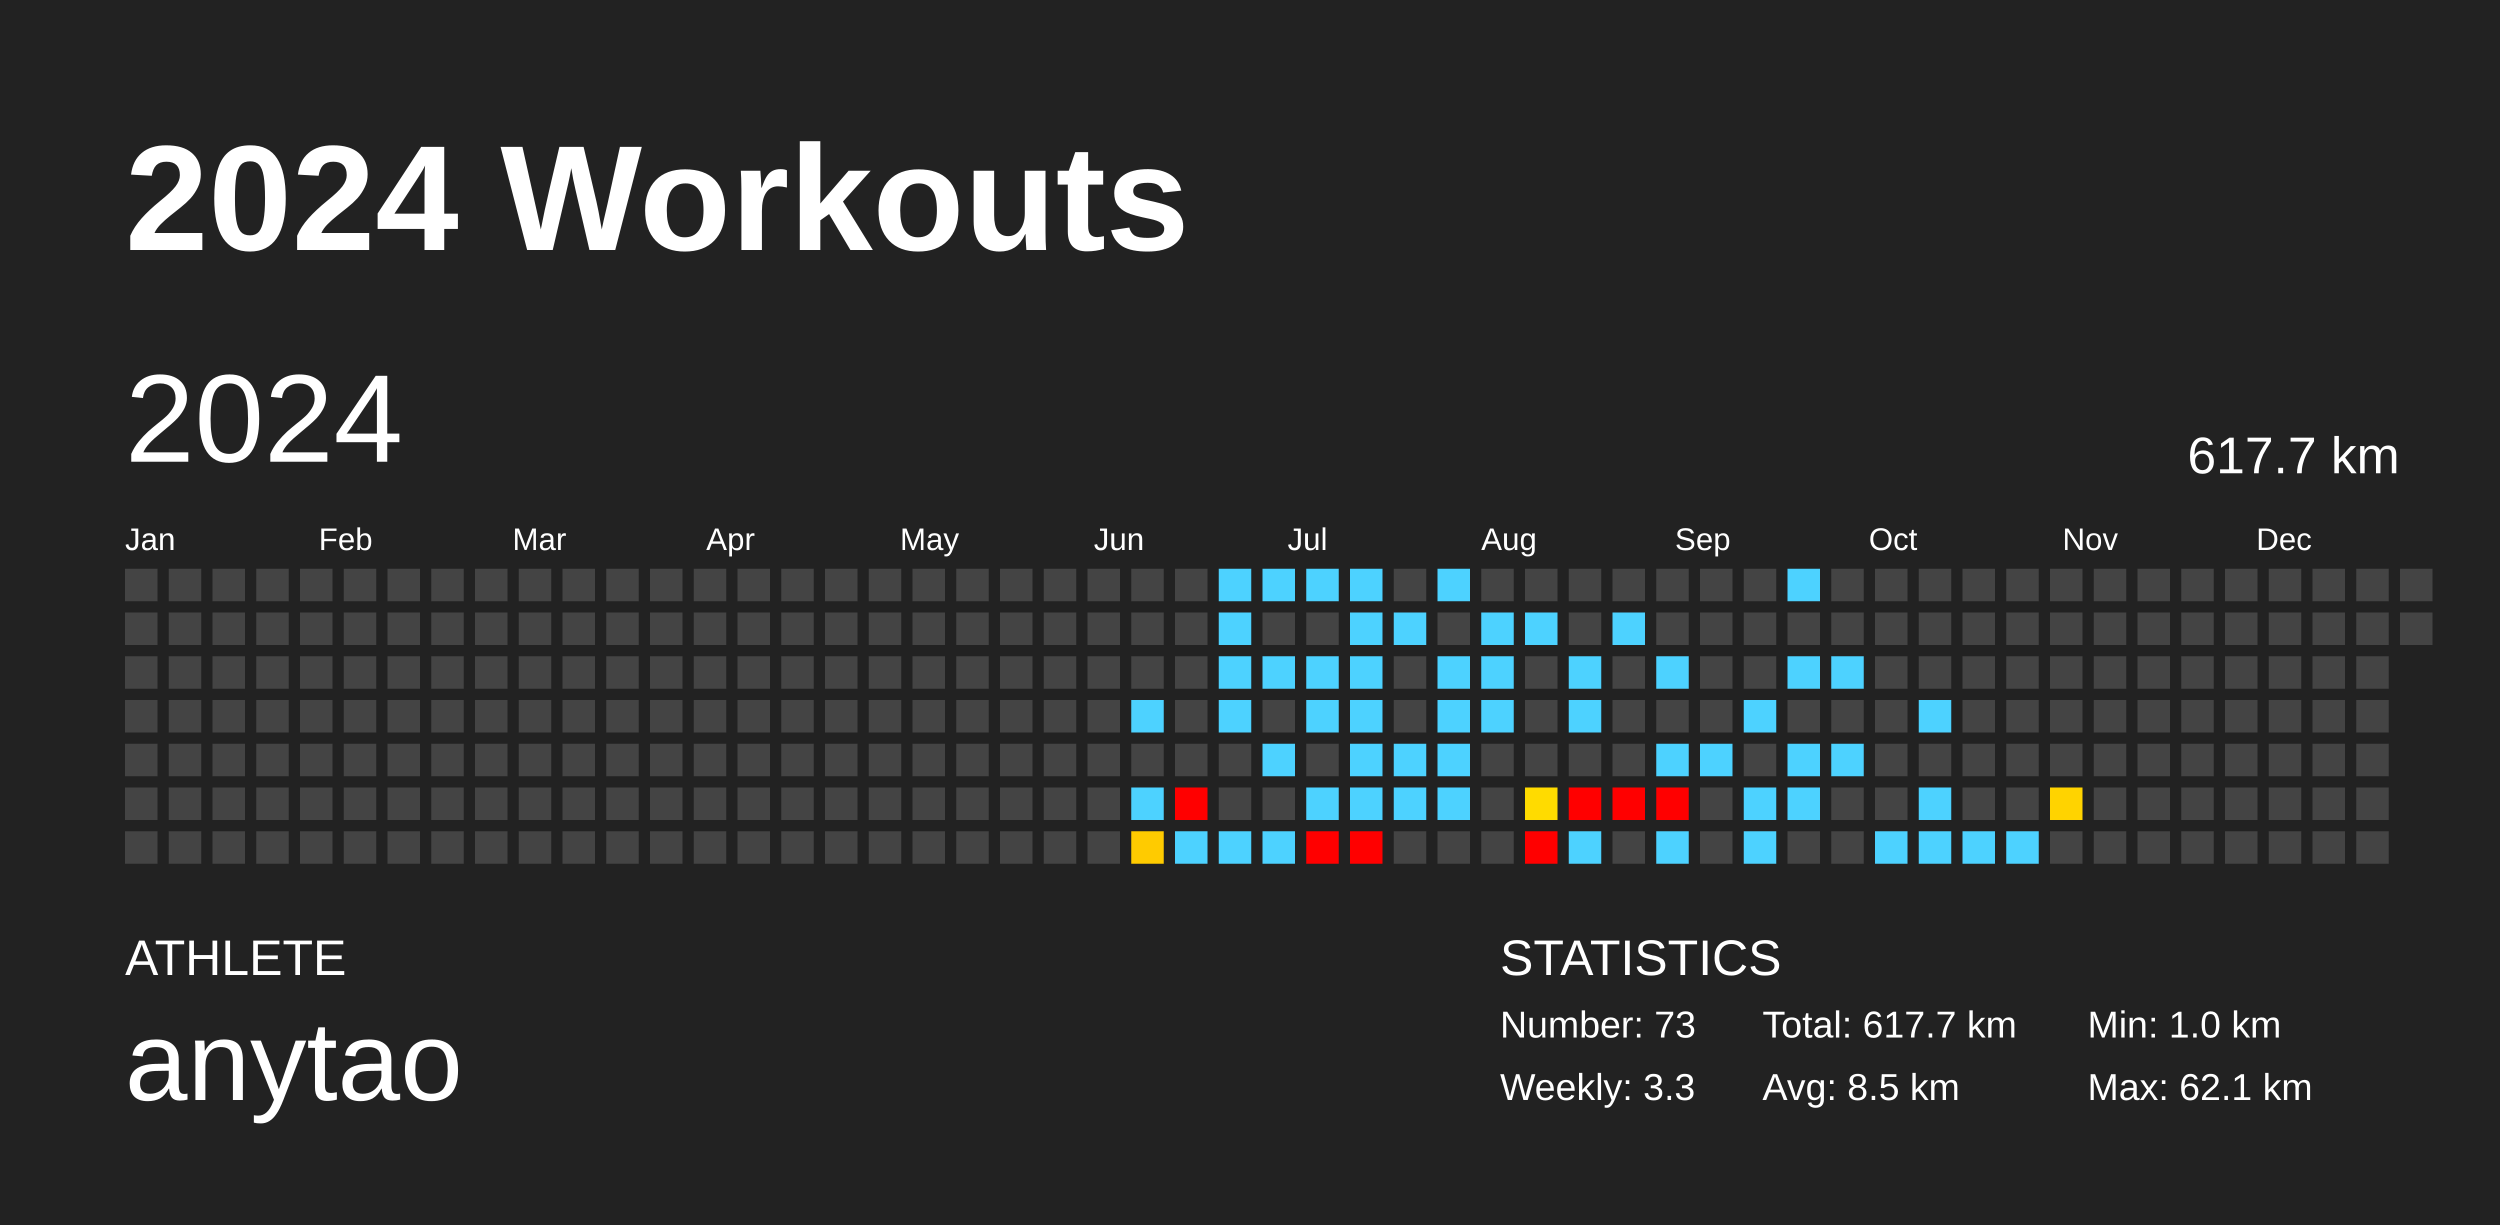
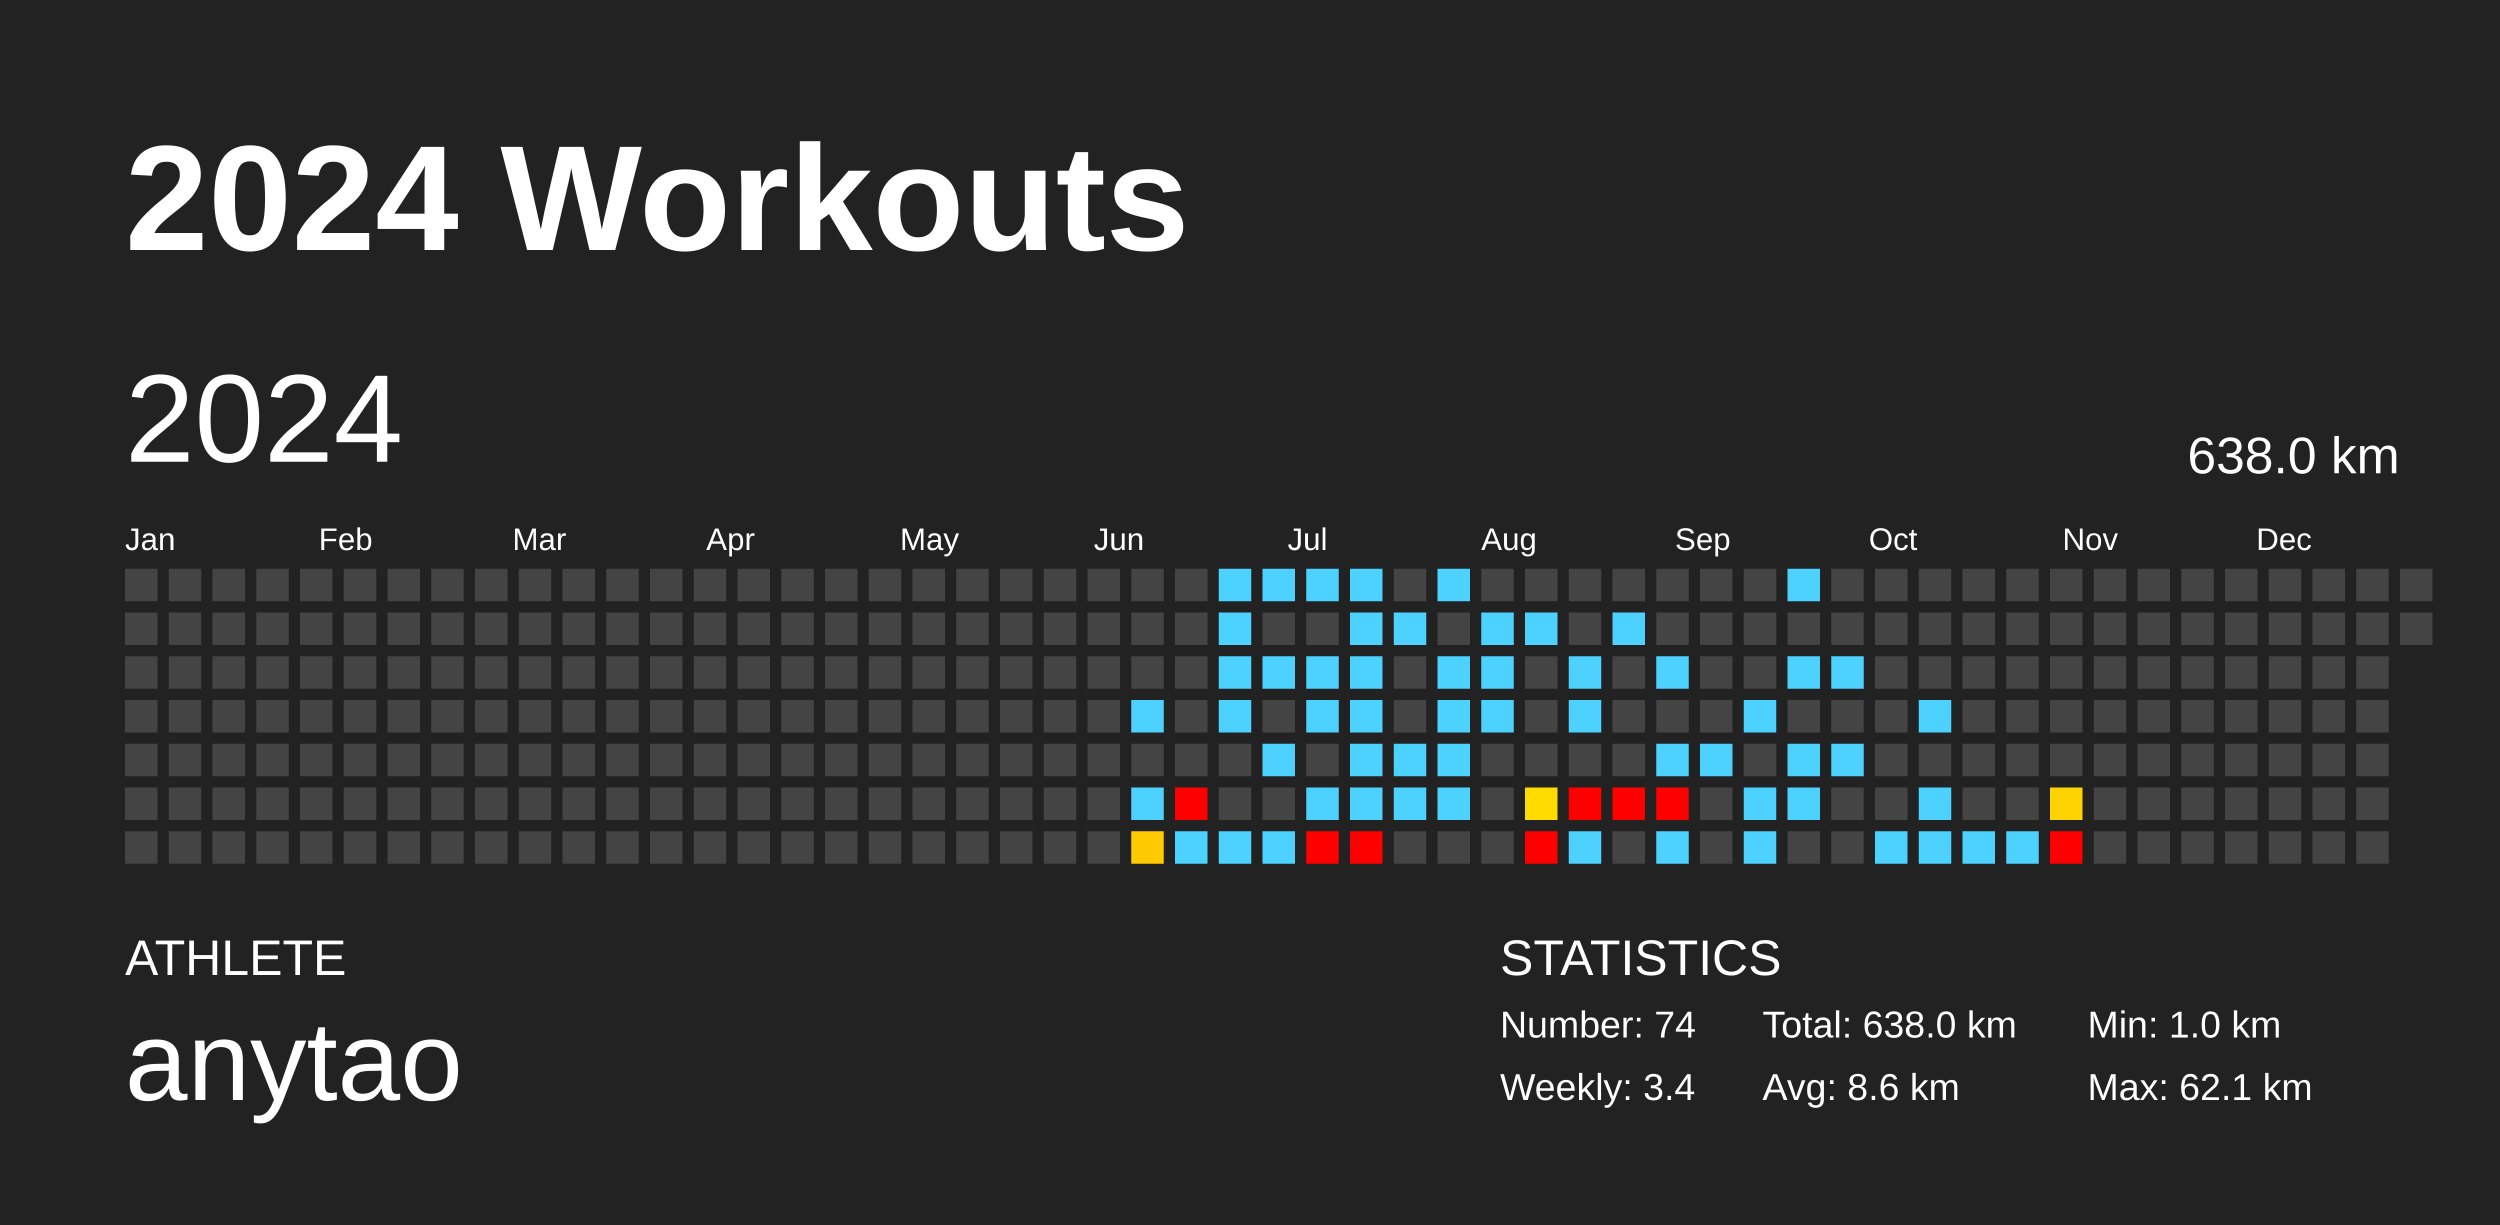
<svg xmlns="http://www.w3.org/2000/svg" baseProfile="full" height="98mm" version="1.1" viewBox="0,0,200,98" width="200mm">
  <defs />
  <rect fill="#222222" height="98" width="200" x="0" y="0" />
  <text fill="#FFFFFF" style="font-size:12px; font-family:Arial; font-weight:bold;" x="10" y="20">2024 Workouts</text>
  <text fill="#FFFFFF" style="font-size:4px; font-family:Arial" x="10" y="78">ATHLETE</text>
  <text fill="#FFFFFF" style="font-size:9px; font-family:Arial" x="10" y="88">anytao</text>
  <text fill="#FFFFFF" style="font-size:4px; font-family:Arial" x="120" y="78">STATISTICS</text>
-   <text fill="#FFFFFF" style="font-size:3px; font-family:Arial" x="120" y="83">Number: 73</text>
-   <text fill="#FFFFFF" style="font-size:3px; font-family:Arial" x="120" y="88">Weekly: 3.3</text>
-   <text fill="#FFFFFF" style="font-size:3px; font-family:Arial" x="141" y="83">Total: 617.7 km</text>
-   <text fill="#FFFFFF" style="font-size:3px; font-family:Arial" x="141" y="88">Avg: 8.5 km</text>
+   <text fill="#FFFFFF" style="font-size:3px; font-family:Arial" x="120" y="83">Number: 74</text>
+   <text fill="#FFFFFF" style="font-size:3px; font-family:Arial" x="120" y="88">Weekly: 3.4</text>
+   <text fill="#FFFFFF" style="font-size:3px; font-family:Arial" x="141" y="83">Total: 638.0 km</text>
+   <text fill="#FFFFFF" style="font-size:3px; font-family:Arial" x="141" y="88">Avg: 8.6 km</text>
  <text fill="#FFFFFF" style="font-size:3px; font-family:Arial" x="167" y="83">Min: 1.0 km</text>
  <text fill="#FFFFFF" style="font-size:3px; font-family:Arial" x="167" y="88">Max: 62.1 km</text>
  <text dominant-baseline="hanging" fill="#FFFFFF" style="font-size:10.0px; font-family:Arial;" x="10" y="30">2024</text>
-   <text dominant-baseline="hanging" fill="#FFFFFF" style="font-size:4.125px; font-family:Arial;" x="175" y="35">617.7 km</text>
+   <text dominant-baseline="hanging" fill="#FFFFFF" style="font-size:4.125px; font-family:Arial;" x="175" y="35">638.0 km</text>
  <text fill="#FFFFFF" style="font-size:2.5px; font-family:Arial" x="10.0" y="44">Jan</text>
  <text fill="#FFFFFF" style="font-size:2.5px; font-family:Arial" x="25.5" y="44">Feb</text>
  <text fill="#FFFFFF" style="font-size:2.5px; font-family:Arial" x="41.0" y="44">Mar</text>
  <text fill="#FFFFFF" style="font-size:2.5px; font-family:Arial" x="56.5" y="44">Apr</text>
  <text fill="#FFFFFF" style="font-size:2.5px; font-family:Arial" x="72.0" y="44">May</text>
  <text fill="#FFFFFF" style="font-size:2.5px; font-family:Arial" x="87.5" y="44">Jun</text>
  <text fill="#FFFFFF" style="font-size:2.5px; font-family:Arial" x="103.0" y="44">Jul</text>
  <text fill="#FFFFFF" style="font-size:2.5px; font-family:Arial" x="118.5" y="44">Aug</text>
  <text fill="#FFFFFF" style="font-size:2.5px; font-family:Arial" x="134.0" y="44">Sep</text>
  <text fill="#FFFFFF" style="font-size:2.5px; font-family:Arial" x="149.5" y="44">Oct</text>
  <text fill="#FFFFFF" style="font-size:2.5px; font-family:Arial" x="165.0" y="44">Nov</text>
  <text fill="#FFFFFF" style="font-size:2.5px; font-family:Arial" x="180.5" y="44">Dec</text>
  <rect fill="#444444" height="2.6" width="2.6" x="10.0" y="45.5" />
  <rect fill="#444444" height="2.6" width="2.6" x="10.0" y="49.0" />
  <rect fill="#444444" height="2.6" width="2.6" x="10.0" y="52.5" />
  <rect fill="#444444" height="2.6" width="2.6" x="10.0" y="56.0" />
  <rect fill="#444444" height="2.6" width="2.6" x="10.0" y="59.5" />
  <rect fill="#444444" height="2.6" width="2.6" x="10.0" y="63.0" />
  <rect fill="#444444" height="2.6" width="2.6" x="10.0" y="66.5" />
  <rect fill="#444444" height="2.6" width="2.6" x="13.5" y="45.5" />
  <rect fill="#444444" height="2.6" width="2.6" x="13.5" y="49.0" />
  <rect fill="#444444" height="2.6" width="2.6" x="13.5" y="52.5" />
  <rect fill="#444444" height="2.6" width="2.6" x="13.5" y="56.0" />
  <rect fill="#444444" height="2.6" width="2.6" x="13.5" y="59.5" />
  <rect fill="#444444" height="2.6" width="2.6" x="13.5" y="63.0" />
  <rect fill="#444444" height="2.6" width="2.6" x="13.5" y="66.5" />
  <rect fill="#444444" height="2.6" width="2.6" x="17.0" y="45.5" />
  <rect fill="#444444" height="2.6" width="2.6" x="17.0" y="49.0" />
  <rect fill="#444444" height="2.6" width="2.6" x="17.0" y="52.5" />
  <rect fill="#444444" height="2.6" width="2.6" x="17.0" y="56.0" />
  <rect fill="#444444" height="2.6" width="2.6" x="17.0" y="59.5" />
  <rect fill="#444444" height="2.6" width="2.6" x="17.0" y="63.0" />
  <rect fill="#444444" height="2.6" width="2.6" x="17.0" y="66.5" />
  <rect fill="#444444" height="2.6" width="2.6" x="20.5" y="45.5" />
  <rect fill="#444444" height="2.6" width="2.6" x="20.5" y="49.0" />
  <rect fill="#444444" height="2.6" width="2.6" x="20.5" y="52.5" />
  <rect fill="#444444" height="2.6" width="2.6" x="20.5" y="56.0" />
  <rect fill="#444444" height="2.6" width="2.6" x="20.5" y="59.5" />
  <rect fill="#444444" height="2.6" width="2.6" x="20.5" y="63.0" />
  <rect fill="#444444" height="2.6" width="2.6" x="20.5" y="66.5" />
  <rect fill="#444444" height="2.6" width="2.6" x="24.0" y="45.5" />
  <rect fill="#444444" height="2.6" width="2.6" x="24.0" y="49.0" />
  <rect fill="#444444" height="2.6" width="2.6" x="24.0" y="52.5" />
  <rect fill="#444444" height="2.6" width="2.6" x="24.0" y="56.0" />
  <rect fill="#444444" height="2.6" width="2.6" x="24.0" y="59.5" />
  <rect fill="#444444" height="2.6" width="2.6" x="24.0" y="63.0" />
  <rect fill="#444444" height="2.6" width="2.6" x="24.0" y="66.5" />
  <rect fill="#444444" height="2.6" width="2.6" x="27.5" y="45.5" />
  <rect fill="#444444" height="2.6" width="2.6" x="27.5" y="49.0" />
  <rect fill="#444444" height="2.6" width="2.6" x="27.5" y="52.5" />
  <rect fill="#444444" height="2.6" width="2.6" x="27.5" y="56.0" />
  <rect fill="#444444" height="2.6" width="2.6" x="27.5" y="59.5" />
  <rect fill="#444444" height="2.6" width="2.6" x="27.5" y="63.0" />
  <rect fill="#444444" height="2.6" width="2.6" x="27.5" y="66.5" />
  <rect fill="#444444" height="2.6" width="2.6" x="31.0" y="45.5" />
  <rect fill="#444444" height="2.6" width="2.6" x="31.0" y="49.0" />
  <rect fill="#444444" height="2.6" width="2.6" x="31.0" y="52.5" />
  <rect fill="#444444" height="2.6" width="2.6" x="31.0" y="56.0" />
  <rect fill="#444444" height="2.6" width="2.6" x="31.0" y="59.5" />
  <rect fill="#444444" height="2.6" width="2.6" x="31.0" y="63.0" />
  <rect fill="#444444" height="2.6" width="2.6" x="31.0" y="66.5" />
  <rect fill="#444444" height="2.6" width="2.6" x="34.5" y="45.5" />
  <rect fill="#444444" height="2.6" width="2.6" x="34.5" y="49.0" />
  <rect fill="#444444" height="2.6" width="2.6" x="34.5" y="52.5" />
  <rect fill="#444444" height="2.6" width="2.6" x="34.5" y="56.0" />
  <rect fill="#444444" height="2.6" width="2.6" x="34.5" y="59.5" />
  <rect fill="#444444" height="2.6" width="2.6" x="34.5" y="63.0" />
  <rect fill="#444444" height="2.6" width="2.6" x="34.5" y="66.5" />
  <rect fill="#444444" height="2.6" width="2.6" x="38.0" y="45.5" />
  <rect fill="#444444" height="2.6" width="2.6" x="38.0" y="49.0" />
  <rect fill="#444444" height="2.6" width="2.6" x="38.0" y="52.5" />
  <rect fill="#444444" height="2.6" width="2.6" x="38.0" y="56.0" />
  <rect fill="#444444" height="2.6" width="2.6" x="38.0" y="59.5" />
  <rect fill="#444444" height="2.6" width="2.6" x="38.0" y="63.0" />
  <rect fill="#444444" height="2.6" width="2.6" x="38.0" y="66.5" />
  <rect fill="#444444" height="2.6" width="2.6" x="41.5" y="45.5" />
  <rect fill="#444444" height="2.6" width="2.6" x="41.5" y="49.0" />
  <rect fill="#444444" height="2.6" width="2.6" x="41.5" y="52.5" />
  <rect fill="#444444" height="2.6" width="2.6" x="41.5" y="56.0" />
  <rect fill="#444444" height="2.6" width="2.6" x="41.5" y="59.5" />
  <rect fill="#444444" height="2.6" width="2.6" x="41.5" y="63.0" />
  <rect fill="#444444" height="2.6" width="2.6" x="41.5" y="66.5" />
  <rect fill="#444444" height="2.6" width="2.6" x="45.0" y="45.5" />
  <rect fill="#444444" height="2.6" width="2.6" x="45.0" y="49.0" />
  <rect fill="#444444" height="2.6" width="2.6" x="45.0" y="52.5" />
  <rect fill="#444444" height="2.6" width="2.6" x="45.0" y="56.0" />
  <rect fill="#444444" height="2.6" width="2.6" x="45.0" y="59.5" />
  <rect fill="#444444" height="2.6" width="2.6" x="45.0" y="63.0" />
  <rect fill="#444444" height="2.6" width="2.6" x="45.0" y="66.5" />
  <rect fill="#444444" height="2.6" width="2.6" x="48.5" y="45.5" />
  <rect fill="#444444" height="2.6" width="2.6" x="48.5" y="49.0" />
  <rect fill="#444444" height="2.6" width="2.6" x="48.5" y="52.5" />
  <rect fill="#444444" height="2.6" width="2.6" x="48.5" y="56.0" />
  <rect fill="#444444" height="2.6" width="2.6" x="48.5" y="59.5" />
  <rect fill="#444444" height="2.6" width="2.6" x="48.5" y="63.0" />
  <rect fill="#444444" height="2.6" width="2.6" x="48.5" y="66.5" />
  <rect fill="#444444" height="2.6" width="2.6" x="52.0" y="45.5" />
  <rect fill="#444444" height="2.6" width="2.6" x="52.0" y="49.0" />
  <rect fill="#444444" height="2.6" width="2.6" x="52.0" y="52.5" />
  <rect fill="#444444" height="2.6" width="2.6" x="52.0" y="56.0" />
  <rect fill="#444444" height="2.6" width="2.6" x="52.0" y="59.5" />
  <rect fill="#444444" height="2.6" width="2.6" x="52.0" y="63.0" />
  <rect fill="#444444" height="2.6" width="2.6" x="52.0" y="66.5" />
  <rect fill="#444444" height="2.6" width="2.6" x="55.5" y="45.5" />
  <rect fill="#444444" height="2.6" width="2.6" x="55.5" y="49.0" />
  <rect fill="#444444" height="2.6" width="2.6" x="55.5" y="52.5" />
  <rect fill="#444444" height="2.6" width="2.6" x="55.5" y="56.0" />
  <rect fill="#444444" height="2.6" width="2.6" x="55.5" y="59.5" />
  <rect fill="#444444" height="2.6" width="2.6" x="55.5" y="63.0" />
  <rect fill="#444444" height="2.6" width="2.6" x="55.5" y="66.5" />
  <rect fill="#444444" height="2.6" width="2.6" x="59.0" y="45.5" />
  <rect fill="#444444" height="2.6" width="2.6" x="59.0" y="49.0" />
  <rect fill="#444444" height="2.6" width="2.6" x="59.0" y="52.5" />
  <rect fill="#444444" height="2.6" width="2.6" x="59.0" y="56.0" />
  <rect fill="#444444" height="2.6" width="2.6" x="59.0" y="59.5" />
  <rect fill="#444444" height="2.6" width="2.6" x="59.0" y="63.0" />
  <rect fill="#444444" height="2.6" width="2.6" x="59.0" y="66.5" />
  <rect fill="#444444" height="2.6" width="2.6" x="62.5" y="45.5" />
  <rect fill="#444444" height="2.6" width="2.6" x="62.5" y="49.0" />
  <rect fill="#444444" height="2.6" width="2.6" x="62.5" y="52.5" />
  <rect fill="#444444" height="2.6" width="2.6" x="62.5" y="56.0" />
  <rect fill="#444444" height="2.6" width="2.6" x="62.5" y="59.5" />
  <rect fill="#444444" height="2.6" width="2.6" x="62.5" y="63.0" />
  <rect fill="#444444" height="2.6" width="2.6" x="62.5" y="66.5" />
  <rect fill="#444444" height="2.6" width="2.6" x="66.0" y="45.5" />
  <rect fill="#444444" height="2.6" width="2.6" x="66.0" y="49.0" />
  <rect fill="#444444" height="2.6" width="2.6" x="66.0" y="52.5" />
  <rect fill="#444444" height="2.6" width="2.6" x="66.0" y="56.0" />
  <rect fill="#444444" height="2.6" width="2.6" x="66.0" y="59.5" />
  <rect fill="#444444" height="2.6" width="2.6" x="66.0" y="63.0" />
  <rect fill="#444444" height="2.6" width="2.6" x="66.0" y="66.5" />
  <rect fill="#444444" height="2.6" width="2.6" x="69.5" y="45.5" />
  <rect fill="#444444" height="2.6" width="2.6" x="69.5" y="49.0" />
  <rect fill="#444444" height="2.6" width="2.6" x="69.5" y="52.5" />
  <rect fill="#444444" height="2.6" width="2.6" x="69.5" y="56.0" />
  <rect fill="#444444" height="2.6" width="2.6" x="69.5" y="59.5" />
  <rect fill="#444444" height="2.6" width="2.6" x="69.5" y="63.0" />
  <rect fill="#444444" height="2.6" width="2.6" x="69.5" y="66.5" />
  <rect fill="#444444" height="2.6" width="2.6" x="73.0" y="45.5" />
  <rect fill="#444444" height="2.6" width="2.6" x="73.0" y="49.0" />
  <rect fill="#444444" height="2.6" width="2.6" x="73.0" y="52.5" />
  <rect fill="#444444" height="2.6" width="2.6" x="73.0" y="56.0" />
  <rect fill="#444444" height="2.6" width="2.6" x="73.0" y="59.5" />
  <rect fill="#444444" height="2.6" width="2.6" x="73.0" y="63.0" />
  <rect fill="#444444" height="2.6" width="2.6" x="73.0" y="66.5" />
  <rect fill="#444444" height="2.6" width="2.6" x="76.5" y="45.5" />
  <rect fill="#444444" height="2.6" width="2.6" x="76.5" y="49.0" />
  <rect fill="#444444" height="2.6" width="2.6" x="76.5" y="52.5" />
  <rect fill="#444444" height="2.6" width="2.6" x="76.5" y="56.0" />
  <rect fill="#444444" height="2.6" width="2.6" x="76.5" y="59.5" />
  <rect fill="#444444" height="2.6" width="2.6" x="76.5" y="63.0" />
  <rect fill="#444444" height="2.6" width="2.6" x="76.5" y="66.5" />
  <rect fill="#444444" height="2.6" width="2.6" x="80.0" y="45.5" />
  <rect fill="#444444" height="2.6" width="2.6" x="80.0" y="49.0" />
  <rect fill="#444444" height="2.6" width="2.6" x="80.0" y="52.5" />
  <rect fill="#444444" height="2.6" width="2.6" x="80.0" y="56.0" />
  <rect fill="#444444" height="2.6" width="2.6" x="80.0" y="59.5" />
  <rect fill="#444444" height="2.6" width="2.6" x="80.0" y="63.0" />
  <rect fill="#444444" height="2.6" width="2.6" x="80.0" y="66.5" />
  <rect fill="#444444" height="2.6" width="2.6" x="83.5" y="45.5" />
  <rect fill="#444444" height="2.6" width="2.6" x="83.5" y="49.0" />
  <rect fill="#444444" height="2.6" width="2.6" x="83.5" y="52.5" />
  <rect fill="#444444" height="2.6" width="2.6" x="83.5" y="56.0" />
  <rect fill="#444444" height="2.6" width="2.6" x="83.5" y="59.5" />
  <rect fill="#444444" height="2.6" width="2.6" x="83.5" y="63.0" />
  <rect fill="#444444" height="2.6" width="2.6" x="83.5" y="66.5" />
  <rect fill="#444444" height="2.6" width="2.6" x="87.0" y="45.5" />
  <rect fill="#444444" height="2.6" width="2.6" x="87.0" y="49.0" />
  <rect fill="#444444" height="2.6" width="2.6" x="87.0" y="52.5" />
  <rect fill="#444444" height="2.6" width="2.6" x="87.0" y="56.0" />
  <rect fill="#444444" height="2.6" width="2.6" x="87.0" y="59.5" />
  <rect fill="#444444" height="2.6" width="2.6" x="87.0" y="63.0" />
  <rect fill="#444444" height="2.6" width="2.6" x="87.0" y="66.5" />
  <rect fill="#444444" height="2.6" width="2.6" x="90.5" y="45.5" />
  <rect fill="#444444" height="2.6" width="2.6" x="90.5" y="49.0" />
  <rect fill="#444444" height="2.6" width="2.6" x="90.5" y="52.5" />
  <rect fill="#4dd2ff" height="2.6" width="2.6" x="90.5" y="56.0" />
  <rect fill="#444444" height="2.6" width="2.6" x="90.5" y="59.5" />
  <rect fill="#4dd2ff" height="2.6" width="2.6" x="90.5" y="63.0" />
  <rect fill="#ffcb00" height="2.6" width="2.6" x="90.5" y="66.5" />
  <rect fill="#444444" height="2.6" width="2.6" x="94.0" y="45.5" />
  <rect fill="#444444" height="2.6" width="2.6" x="94.0" y="49.0" />
  <rect fill="#444444" height="2.6" width="2.6" x="94.0" y="52.5" />
  <rect fill="#444444" height="2.6" width="2.6" x="94.0" y="56.0" />
  <rect fill="#444444" height="2.6" width="2.6" x="94.0" y="59.5" />
  <rect fill="red" height="2.6" width="2.6" x="94.0" y="63.0" />
  <rect fill="#4dd2ff" height="2.6" width="2.6" x="94.0" y="66.5" />
  <rect fill="#4dd2ff" height="2.6" width="2.6" x="97.5" y="45.5" />
  <rect fill="#4dd2ff" height="2.6" width="2.6" x="97.5" y="49.0" />
  <rect fill="#4dd2ff" height="2.6" width="2.6" x="97.5" y="52.5" />
  <rect fill="#4dd2ff" height="2.6" width="2.6" x="97.5" y="56.0" />
  <rect fill="#444444" height="2.6" width="2.6" x="97.5" y="59.5" />
  <rect fill="#444444" height="2.6" width="2.6" x="97.5" y="63.0" />
  <rect fill="#4dd2ff" height="2.6" width="2.6" x="97.5" y="66.5" />
  <rect fill="#4dd2ff" height="2.6" width="2.6" x="101.0" y="45.5" />
  <rect fill="#444444" height="2.6" width="2.6" x="101.0" y="49.0" />
  <rect fill="#4dd2ff" height="2.6" width="2.6" x="101.0" y="52.5" />
  <rect fill="#444444" height="2.6" width="2.6" x="101.0" y="56.0" />
  <rect fill="#4dd2ff" height="2.6" width="2.6" x="101.0" y="59.5" />
  <rect fill="#444444" height="2.6" width="2.6" x="101.0" y="63.0" />
  <rect fill="#4dd2ff" height="2.6" width="2.6" x="101.0" y="66.5" />
  <rect fill="#4dd2ff" height="2.6" width="2.6" x="104.5" y="45.5" />
  <rect fill="#444444" height="2.6" width="2.6" x="104.5" y="49.0" />
  <rect fill="#4dd2ff" height="2.6" width="2.6" x="104.5" y="52.5" />
  <rect fill="#4dd2ff" height="2.6" width="2.6" x="104.5" y="56.0" />
  <rect fill="#444444" height="2.6" width="2.6" x="104.5" y="59.5" />
  <rect fill="#4dd2ff" height="2.6" width="2.6" x="104.5" y="63.0" />
  <rect fill="red" height="2.6" width="2.6" x="104.5" y="66.5" />
  <rect fill="#4dd2ff" height="2.6" width="2.6" x="108.0" y="45.5" />
  <rect fill="#4dd2ff" height="2.6" width="2.6" x="108.0" y="49.0" />
  <rect fill="#4dd2ff" height="2.6" width="2.6" x="108.0" y="52.5" />
  <rect fill="#4dd2ff" height="2.6" width="2.6" x="108.0" y="56.0" />
  <rect fill="#4dd2ff" height="2.6" width="2.6" x="108.0" y="59.5" />
  <rect fill="#4dd2ff" height="2.6" width="2.6" x="108.0" y="63.0" />
  <rect fill="red" height="2.6" width="2.6" x="108.0" y="66.5" />
  <rect fill="#444444" height="2.6" width="2.6" x="111.5" y="45.5" />
  <rect fill="#4dd2ff" height="2.6" width="2.6" x="111.5" y="49.0" />
  <rect fill="#444444" height="2.6" width="2.6" x="111.5" y="52.5" />
  <rect fill="#444444" height="2.6" width="2.6" x="111.5" y="56.0" />
  <rect fill="#4dd2ff" height="2.6" width="2.6" x="111.5" y="59.5" />
  <rect fill="#4dd2ff" height="2.6" width="2.6" x="111.5" y="63.0" />
  <rect fill="#444444" height="2.6" width="2.6" x="111.5" y="66.5" />
  <rect fill="#4dd2ff" height="2.6" width="2.6" x="115.0" y="45.5" />
  <rect fill="#444444" height="2.6" width="2.6" x="115.0" y="49.0" />
  <rect fill="#4dd2ff" height="2.6" width="2.6" x="115.0" y="52.5" />
  <rect fill="#4dd2ff" height="2.6" width="2.6" x="115.0" y="56.0" />
  <rect fill="#4dd2ff" height="2.6" width="2.6" x="115.0" y="59.5" />
  <rect fill="#4dd2ff" height="2.6" width="2.6" x="115.0" y="63.0" />
  <rect fill="#444444" height="2.6" width="2.6" x="115.0" y="66.5" />
  <rect fill="#444444" height="2.6" width="2.6" x="118.5" y="45.5" />
  <rect fill="#4dd2ff" height="2.6" width="2.6" x="118.5" y="49.0" />
  <rect fill="#4dd2ff" height="2.6" width="2.6" x="118.5" y="52.5" />
  <rect fill="#4dd2ff" height="2.6" width="2.6" x="118.5" y="56.0" />
  <rect fill="#444444" height="2.6" width="2.6" x="118.5" y="59.5" />
  <rect fill="#444444" height="2.6" width="2.6" x="118.5" y="63.0" />
  <rect fill="#444444" height="2.6" width="2.6" x="118.5" y="66.5" />
  <rect fill="#444444" height="2.6" width="2.6" x="122.0" y="45.5" />
  <rect fill="#4dd2ff" height="2.6" width="2.6" x="122.0" y="49.0" />
  <rect fill="#444444" height="2.6" width="2.6" x="122.0" y="52.5" />
  <rect fill="#444444" height="2.6" width="2.6" x="122.0" y="56.0" />
  <rect fill="#444444" height="2.6" width="2.6" x="122.0" y="59.5" />
  <rect fill="#ffdb00" height="2.6" width="2.6" x="122.0" y="63.0" />
  <rect fill="red" height="2.6" width="2.6" x="122.0" y="66.5" />
  <rect fill="#444444" height="2.6" width="2.6" x="125.5" y="45.5" />
  <rect fill="#444444" height="2.6" width="2.6" x="125.5" y="49.0" />
  <rect fill="#4dd2ff" height="2.6" width="2.6" x="125.5" y="52.5" />
  <rect fill="#4dd2ff" height="2.6" width="2.6" x="125.5" y="56.0" />
  <rect fill="#444444" height="2.6" width="2.6" x="125.5" y="59.5" />
  <rect fill="red" height="2.6" width="2.6" x="125.5" y="63.0" />
  <rect fill="#4dd2ff" height="2.6" width="2.6" x="125.5" y="66.5" />
  <rect fill="#444444" height="2.6" width="2.6" x="129.0" y="45.5" />
  <rect fill="#4dd2ff" height="2.6" width="2.6" x="129.0" y="49.0" />
  <rect fill="#444444" height="2.6" width="2.6" x="129.0" y="52.5" />
  <rect fill="#444444" height="2.6" width="2.6" x="129.0" y="56.0" />
  <rect fill="#444444" height="2.6" width="2.6" x="129.0" y="59.5" />
  <rect fill="red" height="2.6" width="2.6" x="129.0" y="63.0" />
  <rect fill="#444444" height="2.6" width="2.6" x="129.0" y="66.5" />
  <rect fill="#444444" height="2.6" width="2.6" x="132.5" y="45.5" />
  <rect fill="#444444" height="2.6" width="2.6" x="132.5" y="49.0" />
  <rect fill="#4dd2ff" height="2.6" width="2.6" x="132.5" y="52.5" />
  <rect fill="#444444" height="2.6" width="2.6" x="132.5" y="56.0" />
  <rect fill="#4dd2ff" height="2.6" width="2.6" x="132.5" y="59.5" />
  <rect fill="red" height="2.6" width="2.6" x="132.5" y="63.0" />
  <rect fill="#4dd2ff" height="2.6" width="2.6" x="132.5" y="66.5" />
  <rect fill="#444444" height="2.6" width="2.6" x="136.0" y="45.5" />
  <rect fill="#444444" height="2.6" width="2.6" x="136.0" y="49.0" />
  <rect fill="#444444" height="2.6" width="2.6" x="136.0" y="52.5" />
  <rect fill="#444444" height="2.6" width="2.6" x="136.0" y="56.0" />
  <rect fill="#4dd2ff" height="2.6" width="2.6" x="136.0" y="59.5" />
  <rect fill="#444444" height="2.6" width="2.6" x="136.0" y="63.0" />
  <rect fill="#444444" height="2.6" width="2.6" x="136.0" y="66.5" />
  <rect fill="#444444" height="2.6" width="2.6" x="139.5" y="45.5" />
  <rect fill="#444444" height="2.6" width="2.6" x="139.5" y="49.0" />
  <rect fill="#444444" height="2.6" width="2.6" x="139.5" y="52.5" />
  <rect fill="#4dd2ff" height="2.6" width="2.6" x="139.5" y="56.0" />
  <rect fill="#444444" height="2.6" width="2.6" x="139.5" y="59.5" />
  <rect fill="#4dd2ff" height="2.6" width="2.6" x="139.5" y="63.0" />
  <rect fill="#4dd2ff" height="2.6" width="2.6" x="139.5" y="66.5" />
  <rect fill="#4dd2ff" height="2.6" width="2.6" x="143.0" y="45.5" />
  <rect fill="#444444" height="2.6" width="2.6" x="143.0" y="49.0" />
  <rect fill="#4dd2ff" height="2.6" width="2.6" x="143.0" y="52.5" />
  <rect fill="#444444" height="2.6" width="2.6" x="143.0" y="56.0" />
  <rect fill="#4dd2ff" height="2.6" width="2.6" x="143.0" y="59.5" />
  <rect fill="#4dd2ff" height="2.6" width="2.6" x="143.0" y="63.0" />
  <rect fill="#444444" height="2.6" width="2.6" x="143.0" y="66.5" />
  <rect fill="#444444" height="2.6" width="2.6" x="146.5" y="45.5" />
  <rect fill="#444444" height="2.6" width="2.6" x="146.5" y="49.0" />
  <rect fill="#4dd2ff" height="2.6" width="2.6" x="146.5" y="52.5" />
  <rect fill="#444444" height="2.6" width="2.6" x="146.5" y="56.0" />
  <rect fill="#4dd2ff" height="2.6" width="2.6" x="146.5" y="59.5" />
  <rect fill="#444444" height="2.6" width="2.6" x="146.5" y="63.0" />
  <rect fill="#444444" height="2.6" width="2.6" x="146.5" y="66.5" />
  <rect fill="#444444" height="2.6" width="2.6" x="150.0" y="45.5" />
  <rect fill="#444444" height="2.6" width="2.6" x="150.0" y="49.0" />
  <rect fill="#444444" height="2.6" width="2.6" x="150.0" y="52.5" />
  <rect fill="#444444" height="2.6" width="2.6" x="150.0" y="56.0" />
  <rect fill="#444444" height="2.6" width="2.6" x="150.0" y="59.5" />
  <rect fill="#444444" height="2.6" width="2.6" x="150.0" y="63.0" />
  <rect fill="#4dd2ff" height="2.6" width="2.6" x="150.0" y="66.5" />
  <rect fill="#444444" height="2.6" width="2.6" x="153.5" y="45.5" />
  <rect fill="#444444" height="2.6" width="2.6" x="153.5" y="49.0" />
  <rect fill="#444444" height="2.6" width="2.6" x="153.5" y="52.5" />
  <rect fill="#4dd2ff" height="2.6" width="2.6" x="153.5" y="56.0" />
  <rect fill="#444444" height="2.6" width="2.6" x="153.5" y="59.5" />
  <rect fill="#4dd2ff" height="2.6" width="2.6" x="153.5" y="63.0" />
  <rect fill="#4dd2ff" height="2.6" width="2.6" x="153.5" y="66.5" />
  <rect fill="#444444" height="2.6" width="2.6" x="157.0" y="45.5" />
  <rect fill="#444444" height="2.6" width="2.6" x="157.0" y="49.0" />
  <rect fill="#444444" height="2.6" width="2.6" x="157.0" y="52.5" />
  <rect fill="#444444" height="2.6" width="2.6" x="157.0" y="56.0" />
  <rect fill="#444444" height="2.6" width="2.6" x="157.0" y="59.5" />
  <rect fill="#444444" height="2.6" width="2.6" x="157.0" y="63.0" />
  <rect fill="#4dd2ff" height="2.6" width="2.6" x="157.0" y="66.5" />
  <rect fill="#444444" height="2.6" width="2.6" x="160.5" y="45.5" />
  <rect fill="#444444" height="2.6" width="2.6" x="160.5" y="49.0" />
  <rect fill="#444444" height="2.6" width="2.6" x="160.5" y="52.5" />
  <rect fill="#444444" height="2.6" width="2.6" x="160.5" y="56.0" />
  <rect fill="#444444" height="2.6" width="2.6" x="160.5" y="59.5" />
  <rect fill="#444444" height="2.6" width="2.6" x="160.5" y="63.0" />
  <rect fill="#4dd2ff" height="2.6" width="2.6" x="160.5" y="66.5" />
  <rect fill="#444444" height="2.6" width="2.6" x="164.0" y="45.5" />
  <rect fill="#444444" height="2.6" width="2.6" x="164.0" y="49.0" />
  <rect fill="#444444" height="2.6" width="2.6" x="164.0" y="52.5" />
  <rect fill="#444444" height="2.6" width="2.6" x="164.0" y="56.0" />
  <rect fill="#444444" height="2.6" width="2.6" x="164.0" y="59.5" />
  <rect fill="#ffd300" height="2.6" width="2.6" x="164.0" y="63.0" />
-   <rect fill="#444444" height="2.6" width="2.6" x="164.0" y="66.5" />
+   <rect fill="red" height="2.6" width="2.6" x="164.0" y="66.5" />
  <rect fill="#444444" height="2.6" width="2.6" x="167.5" y="45.5" />
  <rect fill="#444444" height="2.6" width="2.6" x="167.5" y="49.0" />
  <rect fill="#444444" height="2.6" width="2.6" x="167.5" y="52.5" />
  <rect fill="#444444" height="2.6" width="2.6" x="167.5" y="56.0" />
  <rect fill="#444444" height="2.6" width="2.6" x="167.5" y="59.5" />
  <rect fill="#444444" height="2.6" width="2.6" x="167.5" y="63.0" />
  <rect fill="#444444" height="2.6" width="2.6" x="167.5" y="66.5" />
  <rect fill="#444444" height="2.6" width="2.6" x="171.0" y="45.5" />
  <rect fill="#444444" height="2.6" width="2.6" x="171.0" y="49.0" />
  <rect fill="#444444" height="2.6" width="2.6" x="171.0" y="52.5" />
  <rect fill="#444444" height="2.6" width="2.6" x="171.0" y="56.0" />
  <rect fill="#444444" height="2.6" width="2.6" x="171.0" y="59.5" />
  <rect fill="#444444" height="2.6" width="2.6" x="171.0" y="63.0" />
  <rect fill="#444444" height="2.6" width="2.6" x="171.0" y="66.5" />
  <rect fill="#444444" height="2.6" width="2.6" x="174.5" y="45.5" />
  <rect fill="#444444" height="2.6" width="2.6" x="174.5" y="49.0" />
  <rect fill="#444444" height="2.6" width="2.6" x="174.5" y="52.5" />
  <rect fill="#444444" height="2.6" width="2.6" x="174.5" y="56.0" />
  <rect fill="#444444" height="2.6" width="2.6" x="174.5" y="59.5" />
  <rect fill="#444444" height="2.6" width="2.6" x="174.5" y="63.0" />
  <rect fill="#444444" height="2.6" width="2.6" x="174.5" y="66.5" />
  <rect fill="#444444" height="2.6" width="2.6" x="178.0" y="45.5" />
  <rect fill="#444444" height="2.6" width="2.6" x="178.0" y="49.0" />
  <rect fill="#444444" height="2.6" width="2.6" x="178.0" y="52.5" />
  <rect fill="#444444" height="2.6" width="2.6" x="178.0" y="56.0" />
  <rect fill="#444444" height="2.6" width="2.6" x="178.0" y="59.5" />
  <rect fill="#444444" height="2.6" width="2.6" x="178.0" y="63.0" />
  <rect fill="#444444" height="2.6" width="2.6" x="178.0" y="66.5" />
  <rect fill="#444444" height="2.6" width="2.6" x="181.5" y="45.5" />
  <rect fill="#444444" height="2.6" width="2.6" x="181.5" y="49.0" />
  <rect fill="#444444" height="2.6" width="2.6" x="181.5" y="52.5" />
  <rect fill="#444444" height="2.6" width="2.6" x="181.5" y="56.0" />
  <rect fill="#444444" height="2.6" width="2.6" x="181.5" y="59.5" />
  <rect fill="#444444" height="2.6" width="2.6" x="181.5" y="63.0" />
  <rect fill="#444444" height="2.6" width="2.6" x="181.5" y="66.5" />
  <rect fill="#444444" height="2.6" width="2.6" x="185.0" y="45.5" />
  <rect fill="#444444" height="2.6" width="2.6" x="185.0" y="49.0" />
  <rect fill="#444444" height="2.6" width="2.6" x="185.0" y="52.5" />
  <rect fill="#444444" height="2.6" width="2.6" x="185.0" y="56.0" />
  <rect fill="#444444" height="2.6" width="2.6" x="185.0" y="59.5" />
  <rect fill="#444444" height="2.6" width="2.6" x="185.0" y="63.0" />
  <rect fill="#444444" height="2.6" width="2.6" x="185.0" y="66.5" />
  <rect fill="#444444" height="2.6" width="2.6" x="188.5" y="45.5" />
  <rect fill="#444444" height="2.6" width="2.6" x="188.5" y="49.0" />
  <rect fill="#444444" height="2.6" width="2.6" x="188.5" y="52.5" />
  <rect fill="#444444" height="2.6" width="2.6" x="188.5" y="56.0" />
  <rect fill="#444444" height="2.6" width="2.6" x="188.5" y="59.5" />
  <rect fill="#444444" height="2.6" width="2.6" x="188.5" y="63.0" />
  <rect fill="#444444" height="2.6" width="2.6" x="188.5" y="66.5" />
  <rect fill="#444444" height="2.6" width="2.6" x="192.0" y="45.5" />
  <rect fill="#444444" height="2.6" width="2.6" x="192.0" y="49.0" />
</svg>
